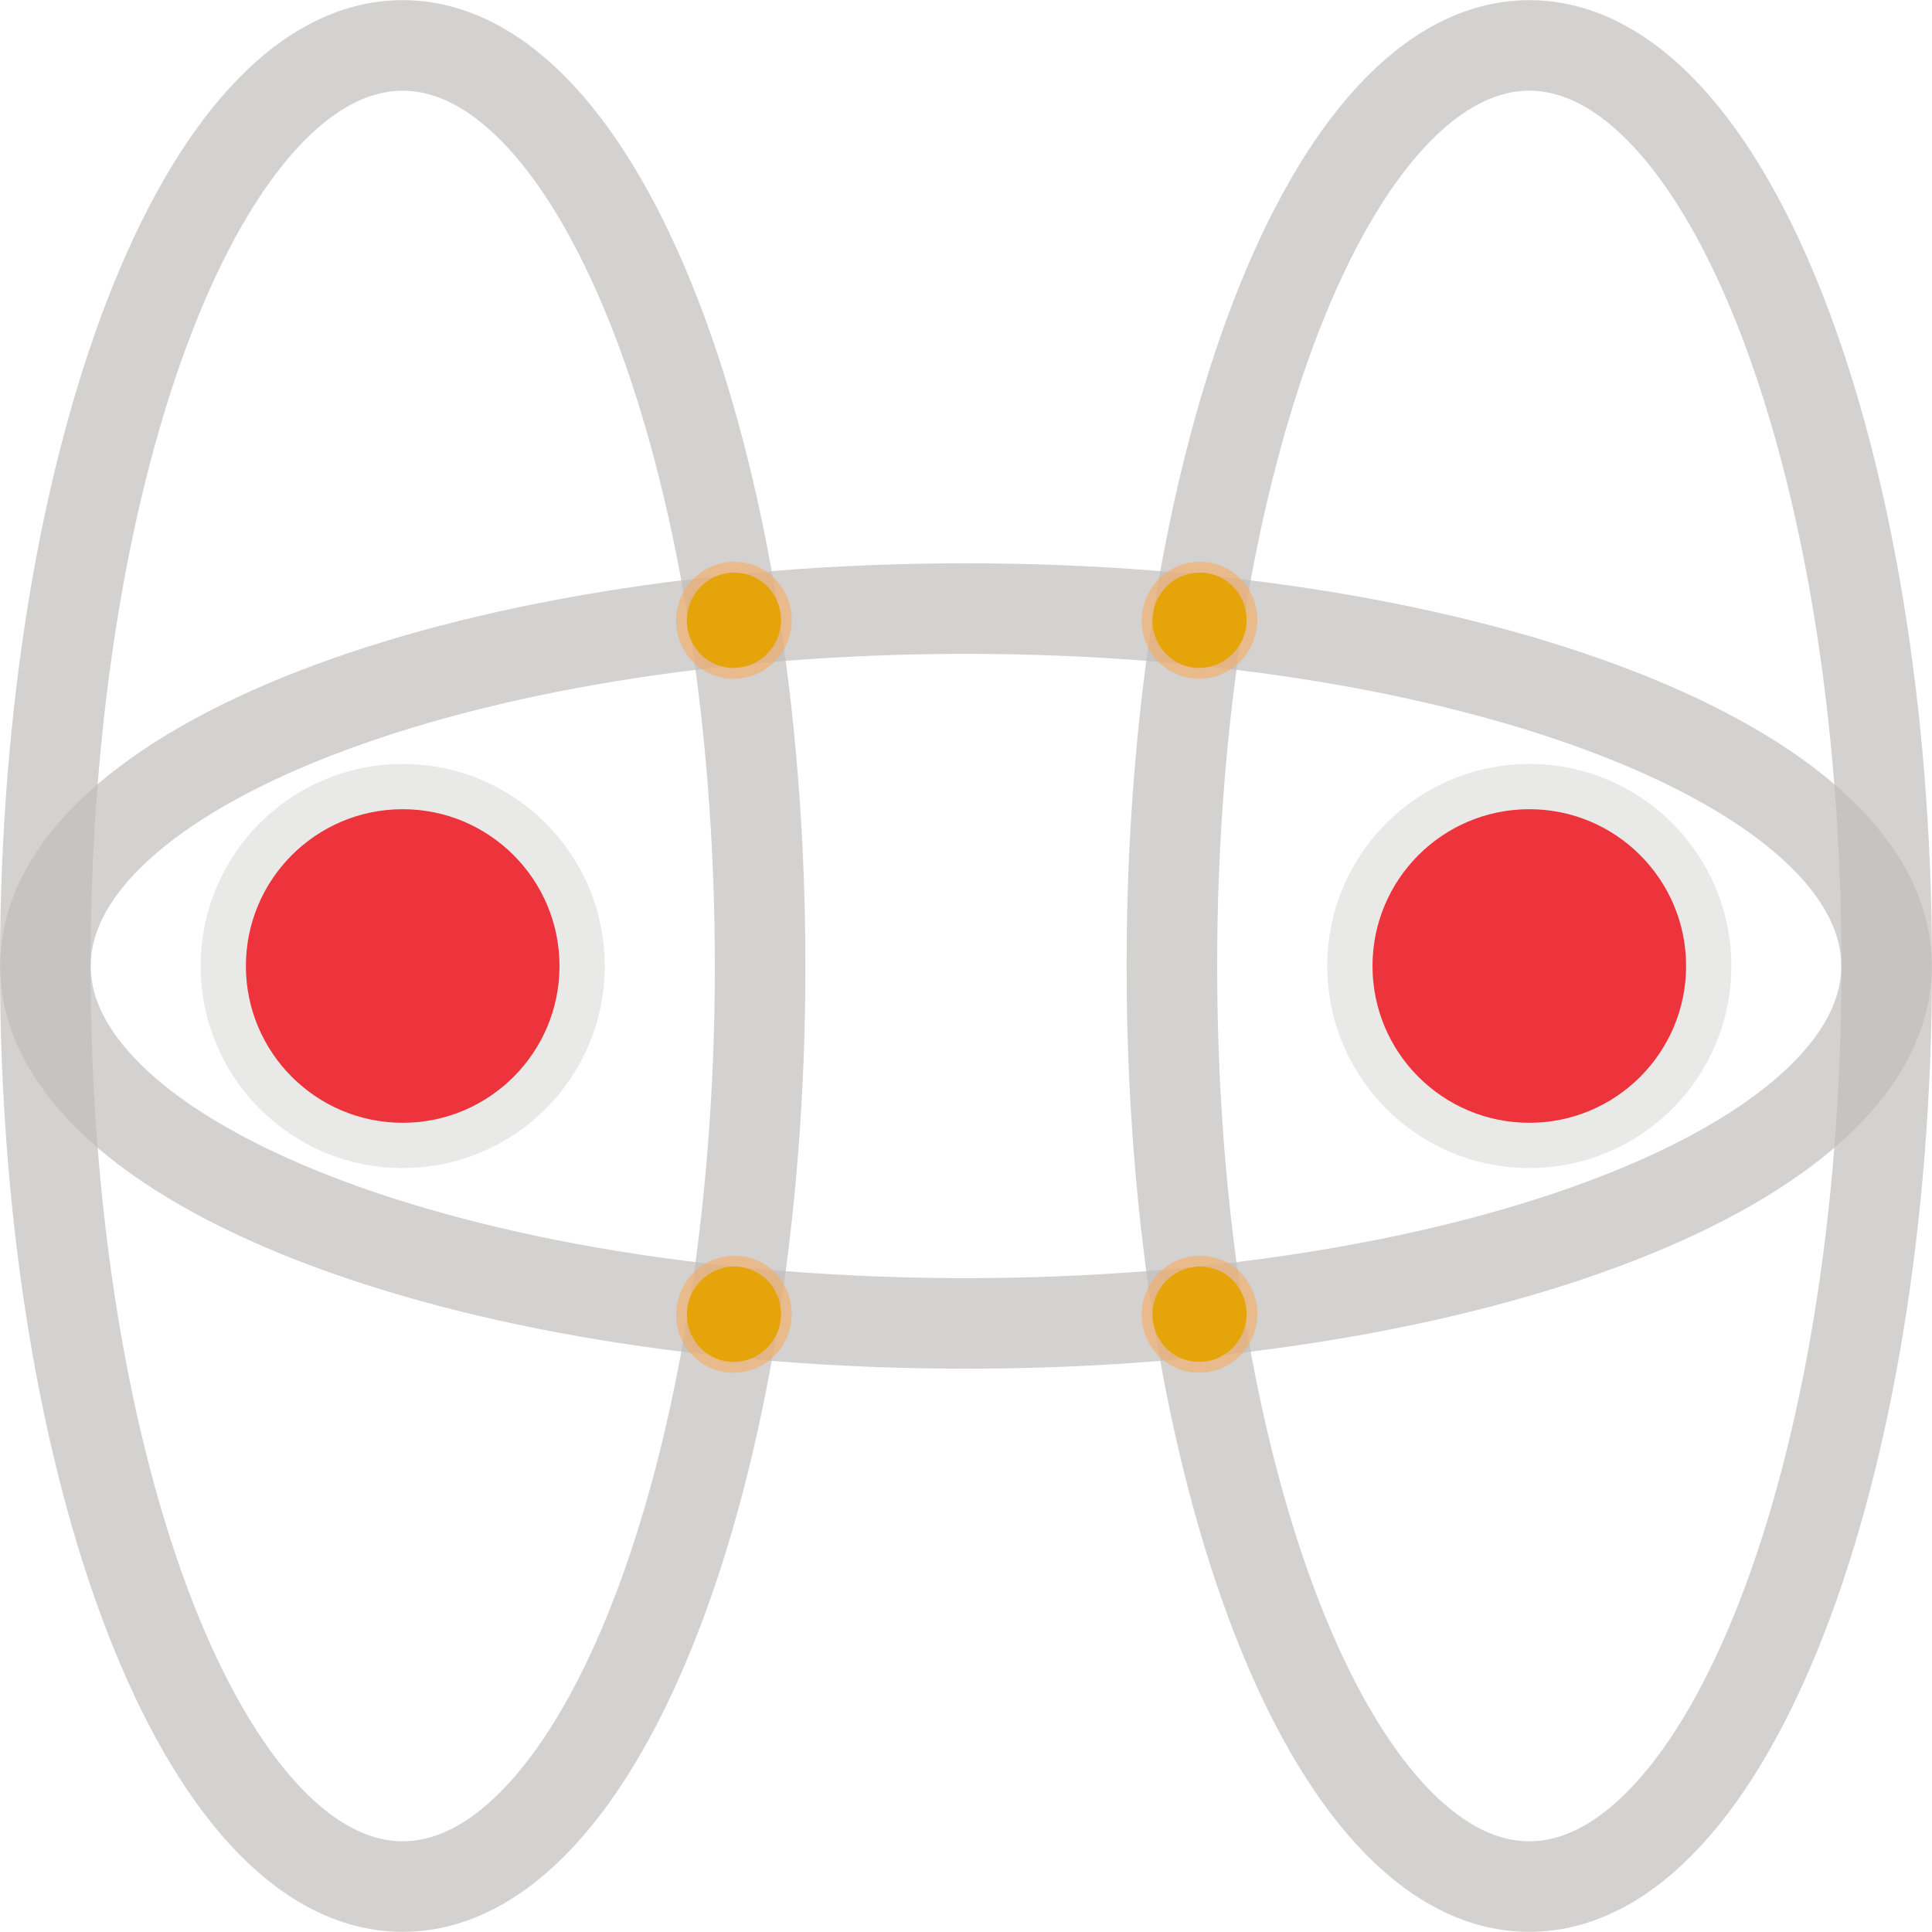
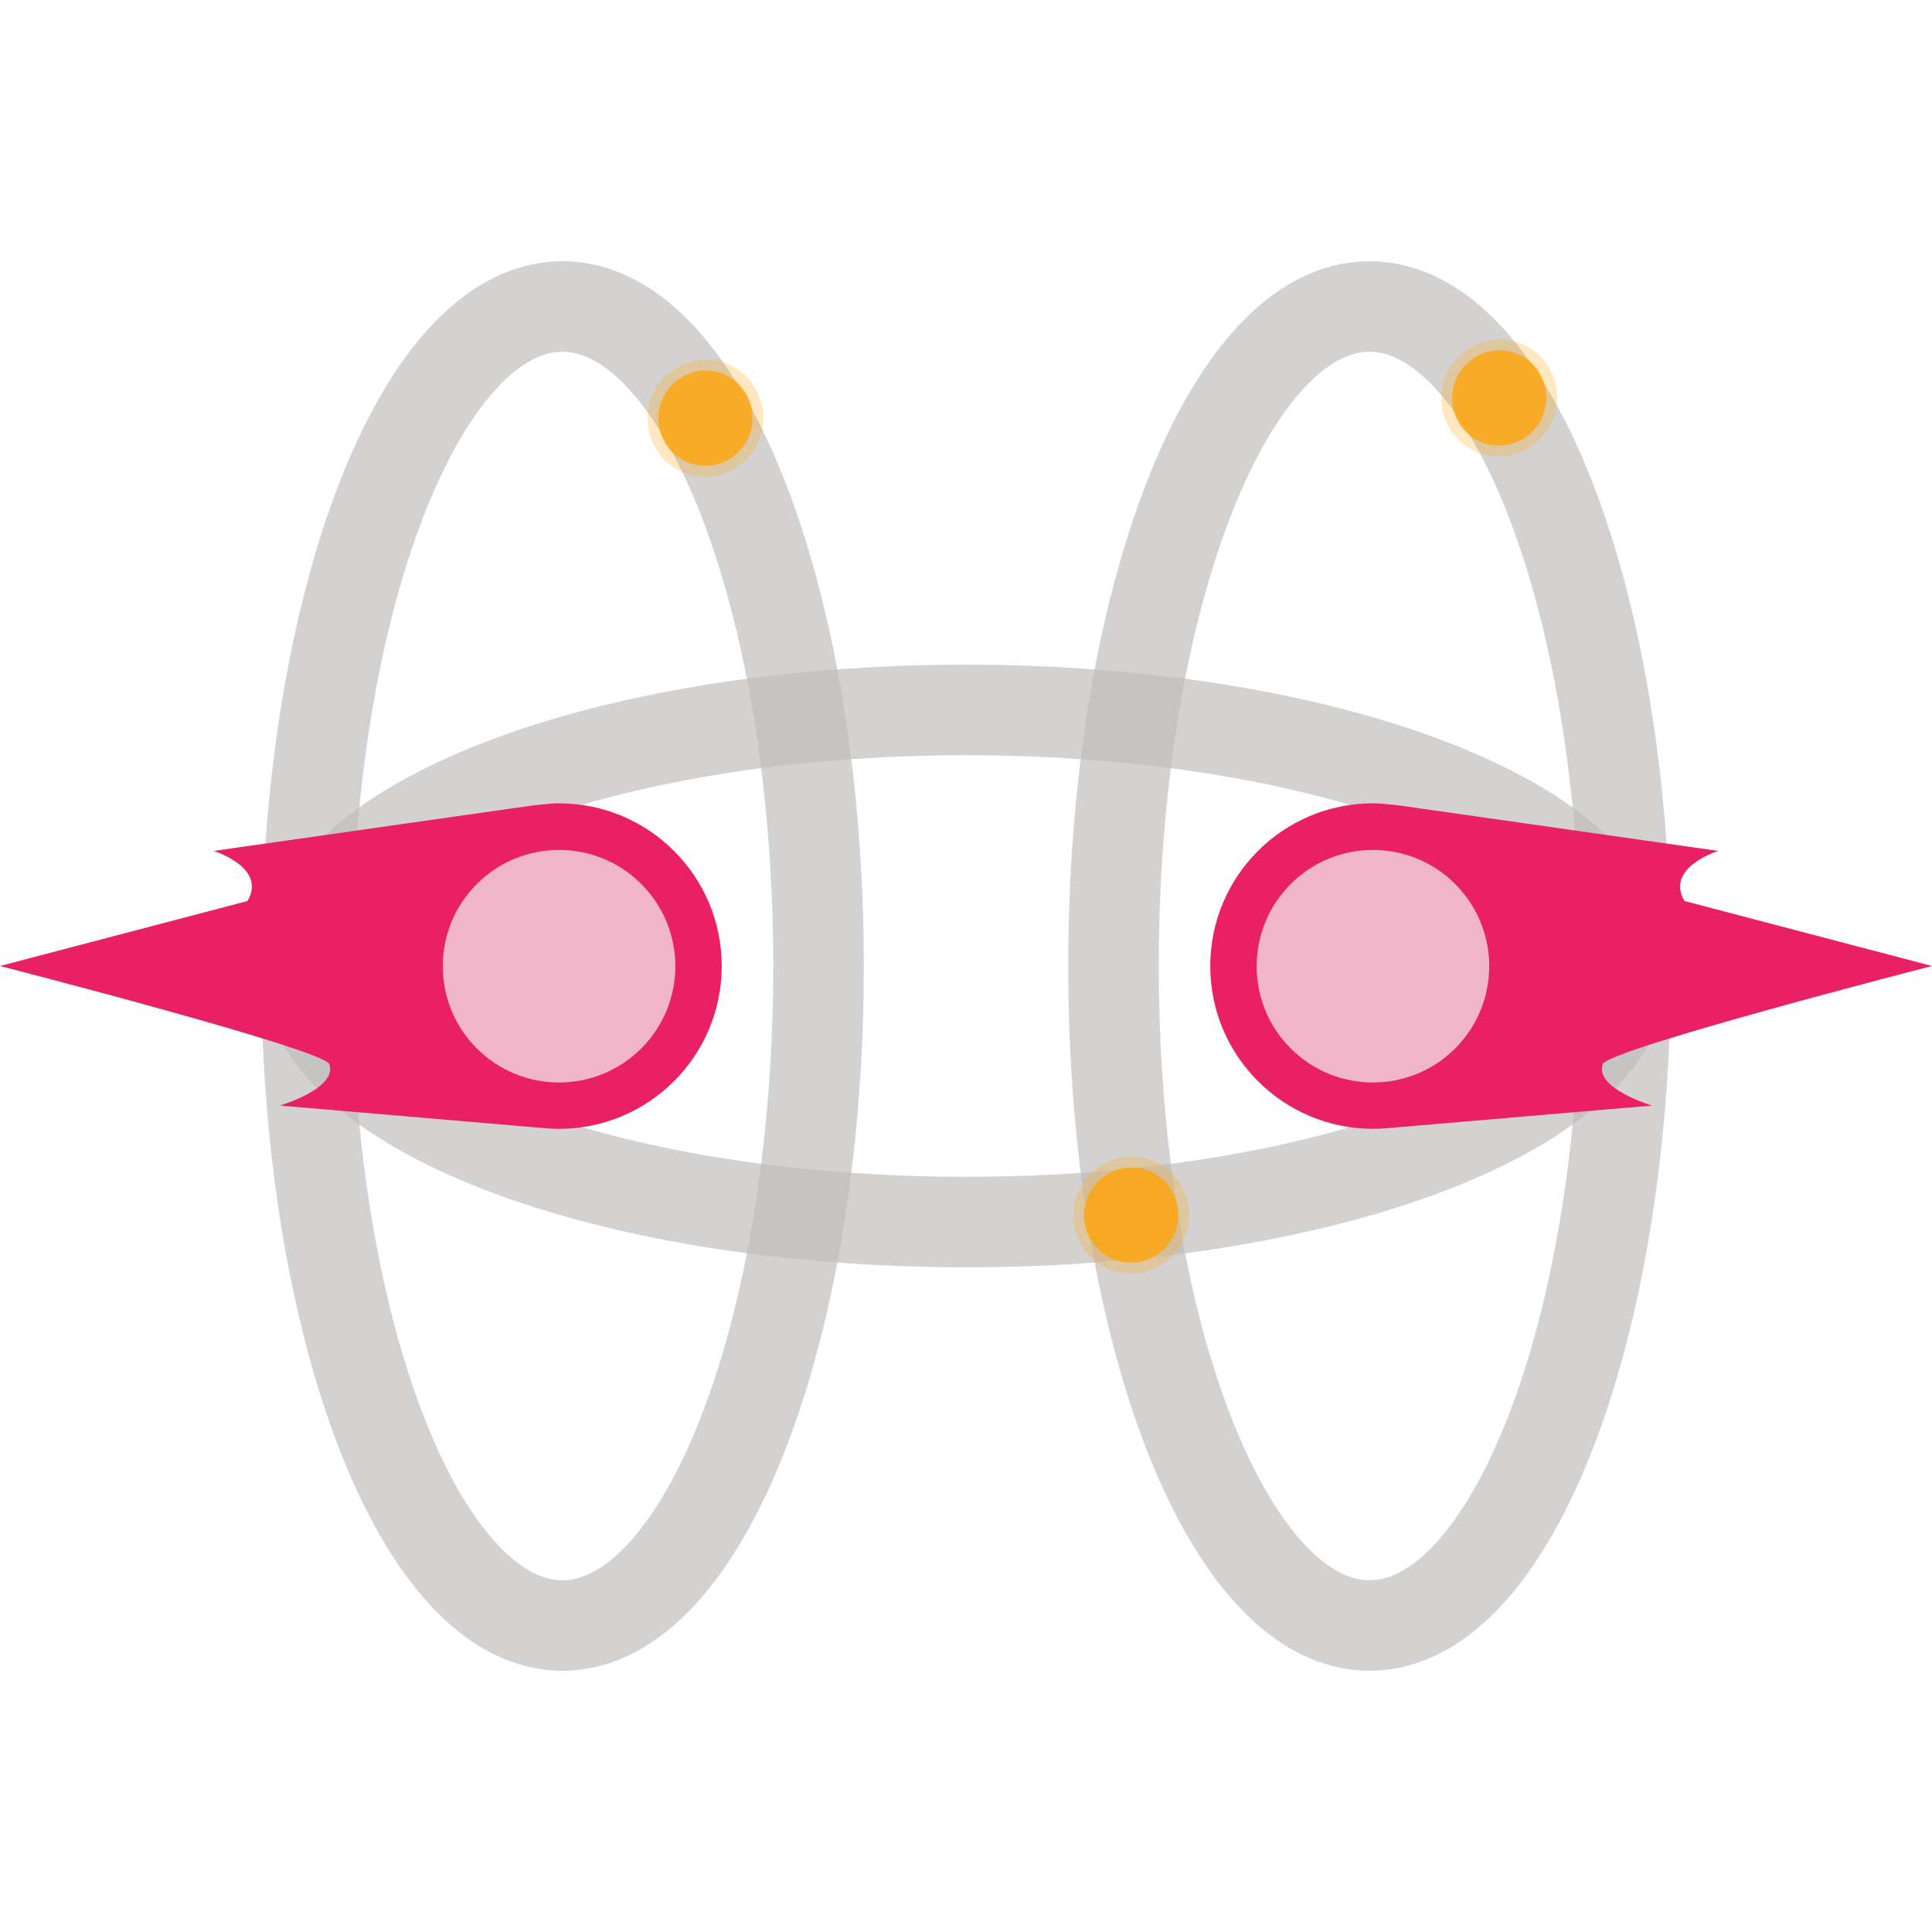
<svg xmlns="http://www.w3.org/2000/svg" width="64" height="64" viewBox="0 0 64 64" fill="none" version="1.1" id="svg2">
  <defs id="defs2" />
-   <ellipse style="fill:none;fill-opacity:0.098;stroke:#c0bfbc;stroke-width:3;stroke-dasharray:none;stroke-opacity:0.698" id="ellipse4" cx="32" cy="-50.66" rx="30.495" ry="11.84" transform="rotate(90)" />
-   <ellipse style="fill:none;fill-opacity:0.098;stroke:#c0bfbc;stroke-width:3;stroke-dasharray:none;stroke-opacity:0.698" id="ellipse25" cx="32" cy="32" rx="30.495" ry="11.84" />
-   <ellipse style="fill:none;fill-opacity:0.098;stroke:#c0bfbc;stroke-width:3;stroke-dasharray:none;stroke-opacity:0.698" id="ellipse1" cx="32" cy="-13.34" rx="30.495" ry="11.84" transform="rotate(90)" />
-   <g id="g1" transform="translate(-3.055634,-5.003795)">
-     <ellipse style="fill:#ffa348;fill-opacity:0.502;stroke:none;stroke-width:3;stroke-linejoin:round;stroke-dasharray:none;stroke-opacity:1;paint-order:stroke markers fill" id="ellipse7" cx="17.382" cy="33.163" rx="1.941" ry="1.914" transform="matrix(-0.2650858,0.9642248,0.9642248,0.2650858,0,0)" />
-     <ellipse style="fill:#e5a50a;fill-opacity:1;stroke:none;stroke-width:3;stroke-linejoin:round;stroke-dasharray:none;stroke-opacity:1;paint-order:stroke markers fill" id="ellipse8" cx="17.382" cy="33.163" rx="1.581" ry="1.559" transform="matrix(-0.2650858,0.9642248,0.9642248,0.2650858,0,0)" />
+   <g id="g5">
+     <ellipse style="fill:none;fill-opacity:0.098;stroke:#c0bfbc;stroke-width:3;stroke-dasharray:none;stroke-opacity:0.698" id="ellipse4" cx="32" cy="-45.368" rx="21.847" ry="8.482" transform="rotate(90)" />
+     <ellipse style="fill:none;fill-opacity:0.098;stroke:#c0bfbc;stroke-width:3;stroke-dasharray:none;stroke-opacity:0.698" id="ellipse25" cx="32" cy="32" rx="21.847" ry="8.482" />
+     <ellipse style="fill:none;fill-opacity:0.098;stroke:#c0bfbc;stroke-width:3;stroke-dasharray:none;stroke-opacity:0.698" id="ellipse1" cx="32" cy="-18.632" rx="21.847" ry="8.482" transform="rotate(90)" />
+     <g id="g10" transform="translate(22.29581,-12.36806)" style="opacity:0.85;fill:#ffa50a;fill-opacity:1">
+       <ellipse style="fill:#ffa50a;fill-opacity:0.3;stroke:none;stroke-width:3;stroke-linejoin:round;stroke-dasharray:none;stroke-opacity:1;paint-order:stroke markers fill" id="ellipse9-7" cx="17.382" cy="33.163" rx="1.941" ry="1.914" transform="matrix(-0.2650858,0.9642248,0.9642248,0.2650858,0,0)" />
+       <ellipse style="fill:#ffa50a;fill-opacity:1;stroke:none;stroke-width:3;stroke-linejoin:round;stroke-dasharray:none;stroke-opacity:1;paint-order:stroke markers fill" id="ellipse10-2" cx="17.382" cy="33.163" rx="1.581" ry="1.559" transform="matrix(-0.2650858,0.9642248,0.9642248,0.2650858,0,0)" />
+     </g>
+     <g id="g3" transform="translate(-3.998522,-11.69743)" style="opacity:0.85;fill:#ffa50a;fill-opacity:1">
+       <ellipse style="fill:#ffa50a;fill-opacity:0.3;stroke:none;stroke-width:3;stroke-linejoin:round;stroke-dasharray:none;stroke-opacity:1;paint-order:stroke markers fill" id="ellipse2" cx="17.382" cy="33.163" rx="1.941" ry="1.914" transform="matrix(-0.2650858,0.9642248,0.9642248,0.2650858,0,0)" />
+       <ellipse style="fill:#ffa50a;fill-opacity:1;stroke:none;stroke-width:3;stroke-linejoin:round;stroke-dasharray:none;stroke-opacity:1;paint-order:stroke markers fill" id="ellipse3" cx="17.382" cy="33.163" rx="1.581" ry="1.559" transform="matrix(-0.2650858,0.9642248,0.9642248,0.2650858,0,0)" />
+     </g>
+     <g id="g6" transform="translate(10.10211,14.70165)" style="opacity:0.85;fill:#ffa50a;fill-opacity:1">
+       <ellipse style="fill:#ffa50a;fill-opacity:0.3;stroke:none;stroke-width:3;stroke-linejoin:round;stroke-dasharray:none;stroke-opacity:1;paint-order:stroke markers fill" id="ellipse5" cx="17.382" cy="33.163" rx="1.941" ry="1.914" transform="matrix(-0.2650858,0.9642248,0.9642248,0.2650858,0,0)" />
+       <ellipse style="fill:#ffa50a;fill-opacity:1;stroke:none;stroke-width:3;stroke-linejoin:round;stroke-dasharray:none;stroke-opacity:1;paint-order:stroke markers fill" id="ellipse6" cx="17.382" cy="33.163" rx="1.581" ry="1.559" transform="matrix(-0.2650858,0.9642248,0.9642248,0.2650858,0,0)" />
+     </g>
  </g>
-   <circle style="fill:#ed333b;fill-opacity:1;stroke:#c0bfbc;stroke-width:3;stroke-dasharray:none;stroke-opacity:0.346;paint-order:stroke fill markers" id="path13" cx="13.34" cy="32" r="5.194" />
-   <g id="g4" transform="translate(12.3673,17.98452)">
-     <ellipse style="fill:#ffa348;fill-opacity:0.502;stroke:none;stroke-width:3;stroke-linejoin:round;stroke-dasharray:none;stroke-opacity:1;paint-order:stroke markers fill" id="ellipse2" cx="17.382" cy="33.163" rx="1.941" ry="1.914" transform="matrix(-0.2650858,0.9642248,0.9642248,0.2650858,0,0)" />
-     <ellipse style="fill:#e5a50a;fill-opacity:1;stroke:none;stroke-width:3;stroke-linejoin:round;stroke-dasharray:none;stroke-opacity:1;paint-order:stroke markers fill" id="ellipse3" cx="17.382" cy="33.163" rx="1.581" ry="1.559" transform="matrix(-0.2650858,0.9642248,0.9642248,0.2650858,0,0)" />
+   <g id="g4" transform="matrix(-2.460617,-2.460617,2.460617,-2.460617,132.0279,264.2156)">
+     <path style="fill:#e92063;fill-opacity:1;stroke-width:0.01" d="m 74.015,20.358 c 0,0 -2.743,1.622 -2.878,1.556 -0.22,-0.107 0.054,-0.611 0.054,-0.611 -0.65,0.548 -1.301,1.096 -1.951,1.644 -0.029,0.025 -0.057,0.051 -0.084,0.078 -0.605,0.605 -0.605,1.586 0,2.191 0.605,0.605 1.586,0.605 2.191,0 0.066,-0.066 0.176,-0.209 0.176,-0.209 l 1.828,-2.436 c 0,0 -0.471,0.25 -0.565,-0.109 z" id="path1" />
+     <circle style="fill:#f3f3f3;fill-opacity:0.703;stroke-width:0.01" cx="70.25" cy="24.12" r="1.107" id="circle1-3" />
  </g>
-   <circle style="fill:#ed333b;fill-opacity:1;stroke:#c0bfbc;stroke-width:3;stroke-dasharray:none;stroke-opacity:0.346;paint-order:stroke fill markers" id="circle4" cx="50.66" cy="32" r="5.194" />
-   <g id="g9" transform="translate(12.3673,-5.003795)">
-     <ellipse style="fill:#ffa348;fill-opacity:0.502;stroke:none;stroke-width:3;stroke-linejoin:round;stroke-dasharray:none;stroke-opacity:1;paint-order:stroke markers fill" id="ellipse6" cx="17.382" cy="33.163" rx="1.941" ry="1.914" transform="matrix(-0.2650858,0.9642248,0.9642248,0.2650858,0,0)" />
-     <ellipse style="fill:#e5a50a;fill-opacity:1;stroke:none;stroke-width:3;stroke-linejoin:round;stroke-dasharray:none;stroke-opacity:1;paint-order:stroke markers fill" id="ellipse9" cx="17.382" cy="33.163" rx="1.581" ry="1.559" transform="matrix(-0.2650858,0.9642248,0.9642248,0.2650858,0,0)" />
-   </g>
-   <g id="g11" transform="translate(-3.055634,17.98452)">
-     <ellipse style="fill:#ffa348;fill-opacity:0.502;stroke:none;stroke-width:3;stroke-linejoin:round;stroke-dasharray:none;stroke-opacity:1;paint-order:stroke markers fill" id="ellipse10" cx="17.382" cy="33.163" rx="1.941" ry="1.914" transform="matrix(-0.2650858,0.9642248,0.9642248,0.2650858,0,0)" />
-     <ellipse style="fill:#e5a50a;fill-opacity:1;stroke:none;stroke-width:3;stroke-linejoin:round;stroke-dasharray:none;stroke-opacity:1;paint-order:stroke markers fill" id="ellipse11" cx="17.382" cy="33.163" rx="1.581" ry="1.559" transform="matrix(-0.2650858,0.9642248,0.9642248,0.2650858,0,0)" />
+   <g id="g2" transform="matrix(2.460617,-2.460617,-2.460617,-2.460617,-68.02791,264.2156)">
+     <path style="fill:#e92063;fill-opacity:1;stroke-width:0.01" d="m 74.015,20.358 c 0,0 -2.743,1.622 -2.878,1.556 -0.22,-0.107 0.054,-0.611 0.054,-0.611 -0.65,0.548 -1.301,1.096 -1.951,1.644 -0.029,0.025 -0.057,0.051 -0.084,0.078 -0.605,0.605 -0.605,1.586 0,2.191 0.605,0.605 1.586,0.605 2.191,0 0.066,-0.066 0.176,-0.209 0.176,-0.209 l 1.828,-2.436 c 0,0 -0.471,0.25 -0.565,-0.109 z" id="path2" />
+     <circle style="fill:#f3f3f3;fill-opacity:0.703;stroke-width:0.01" cx="70.25" cy="24.12" r="1.107" id="circle2" />
  </g>
</svg>
